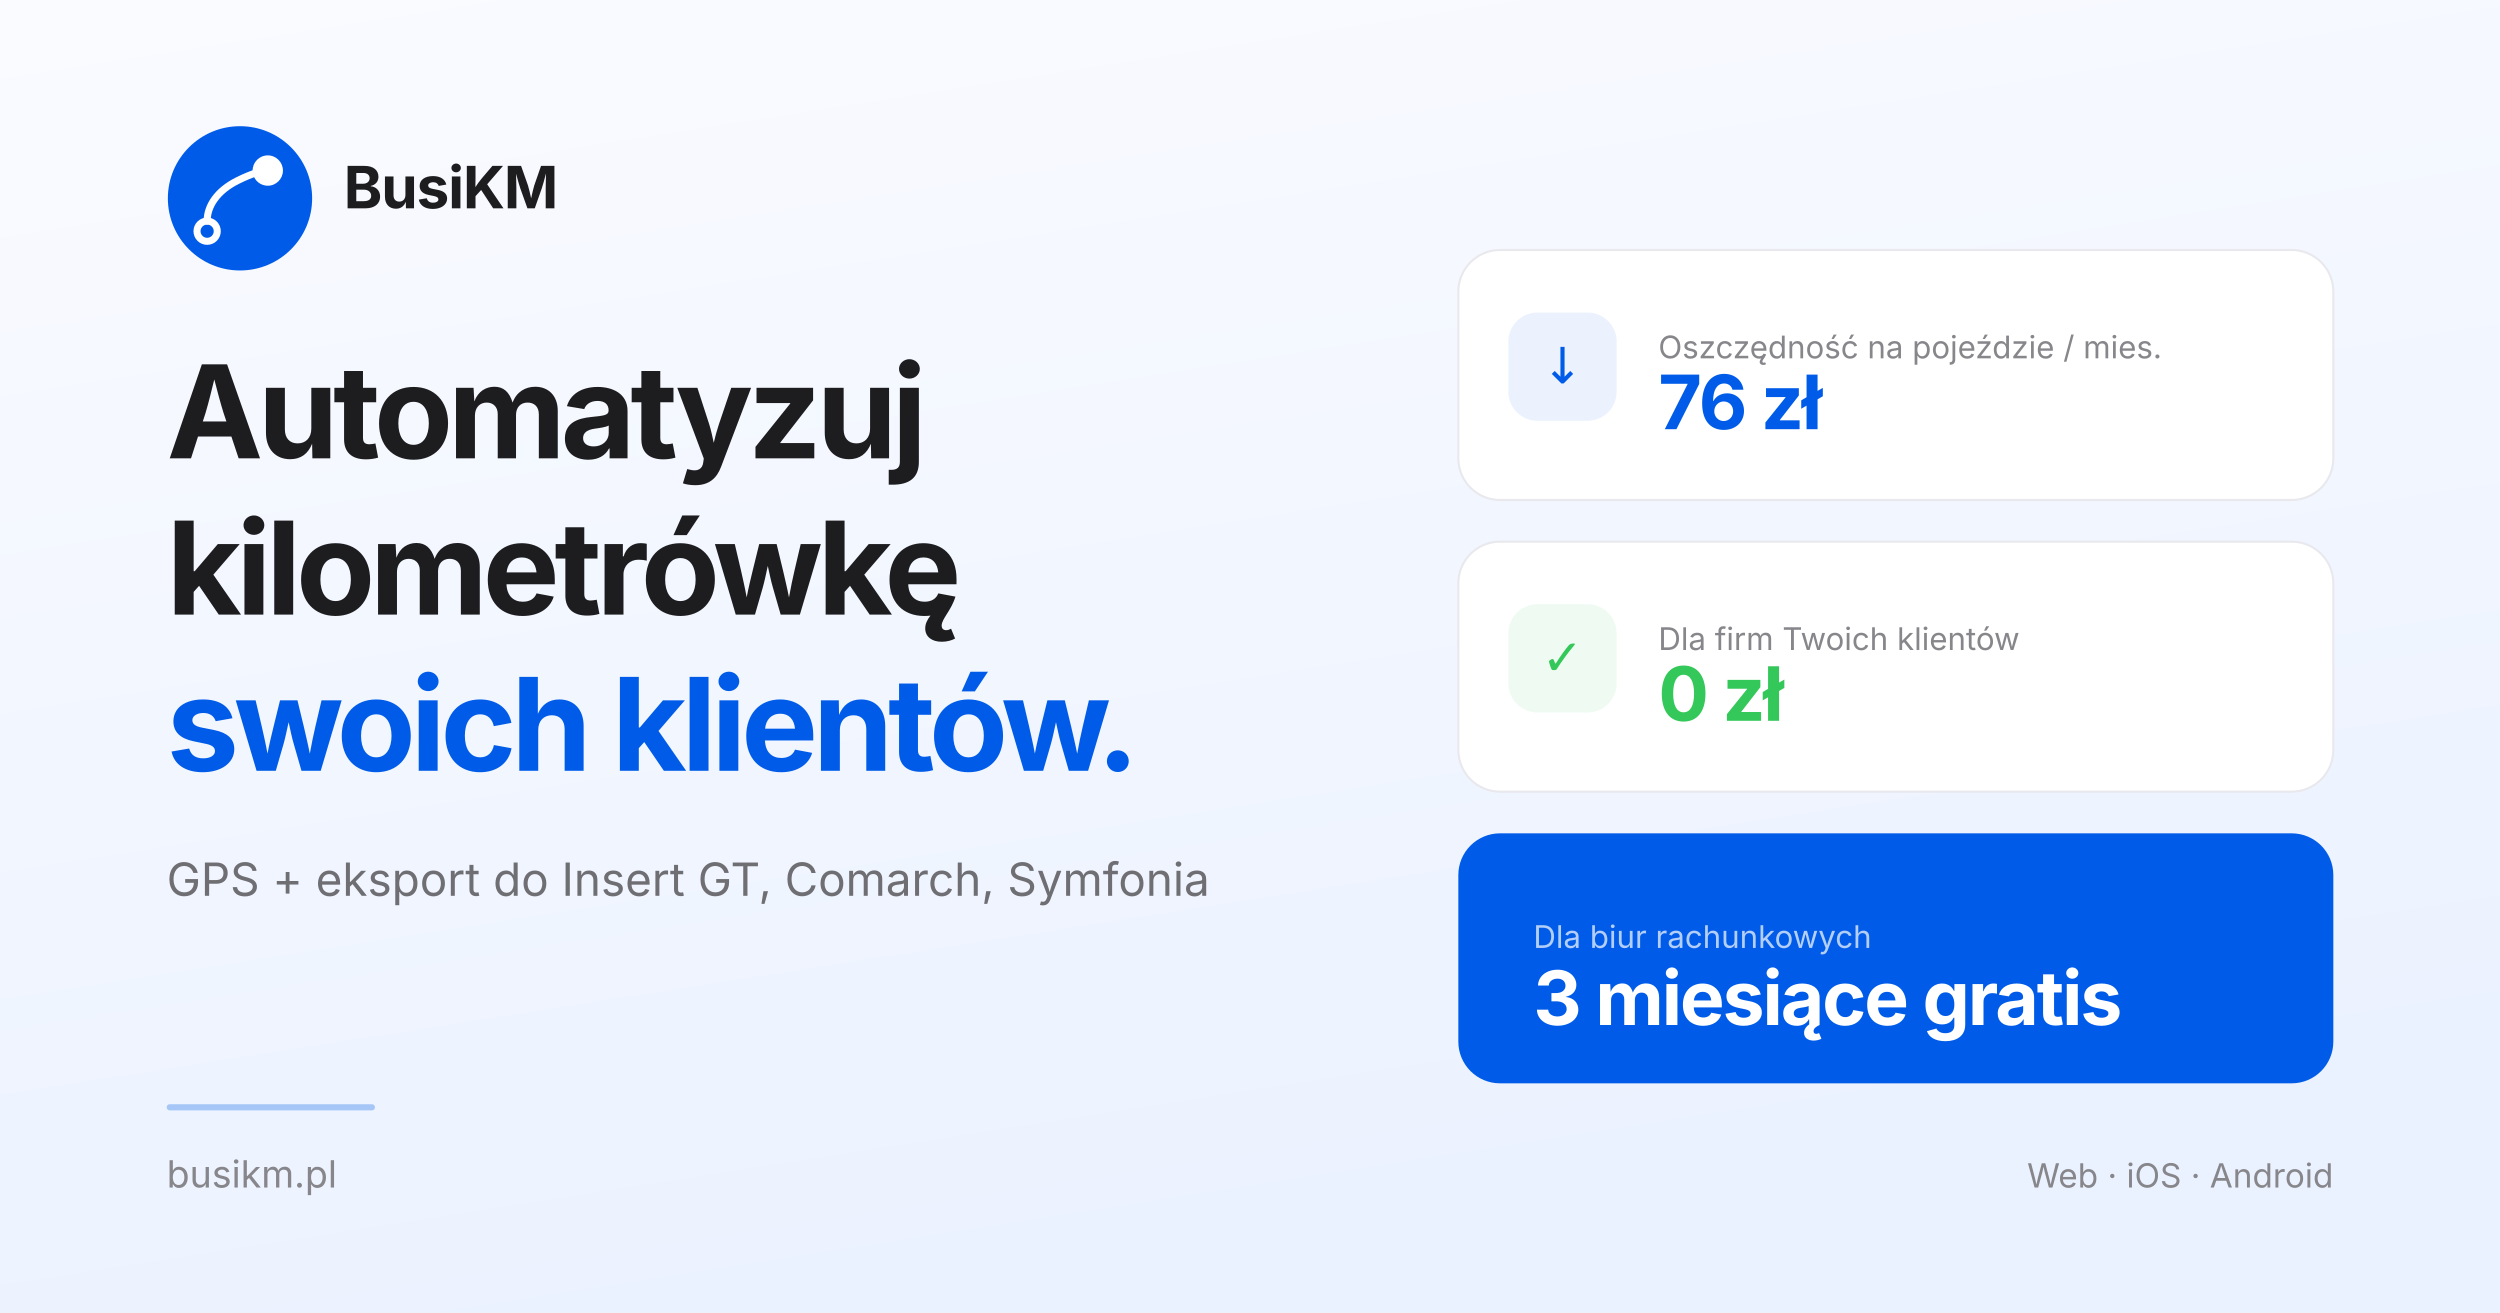
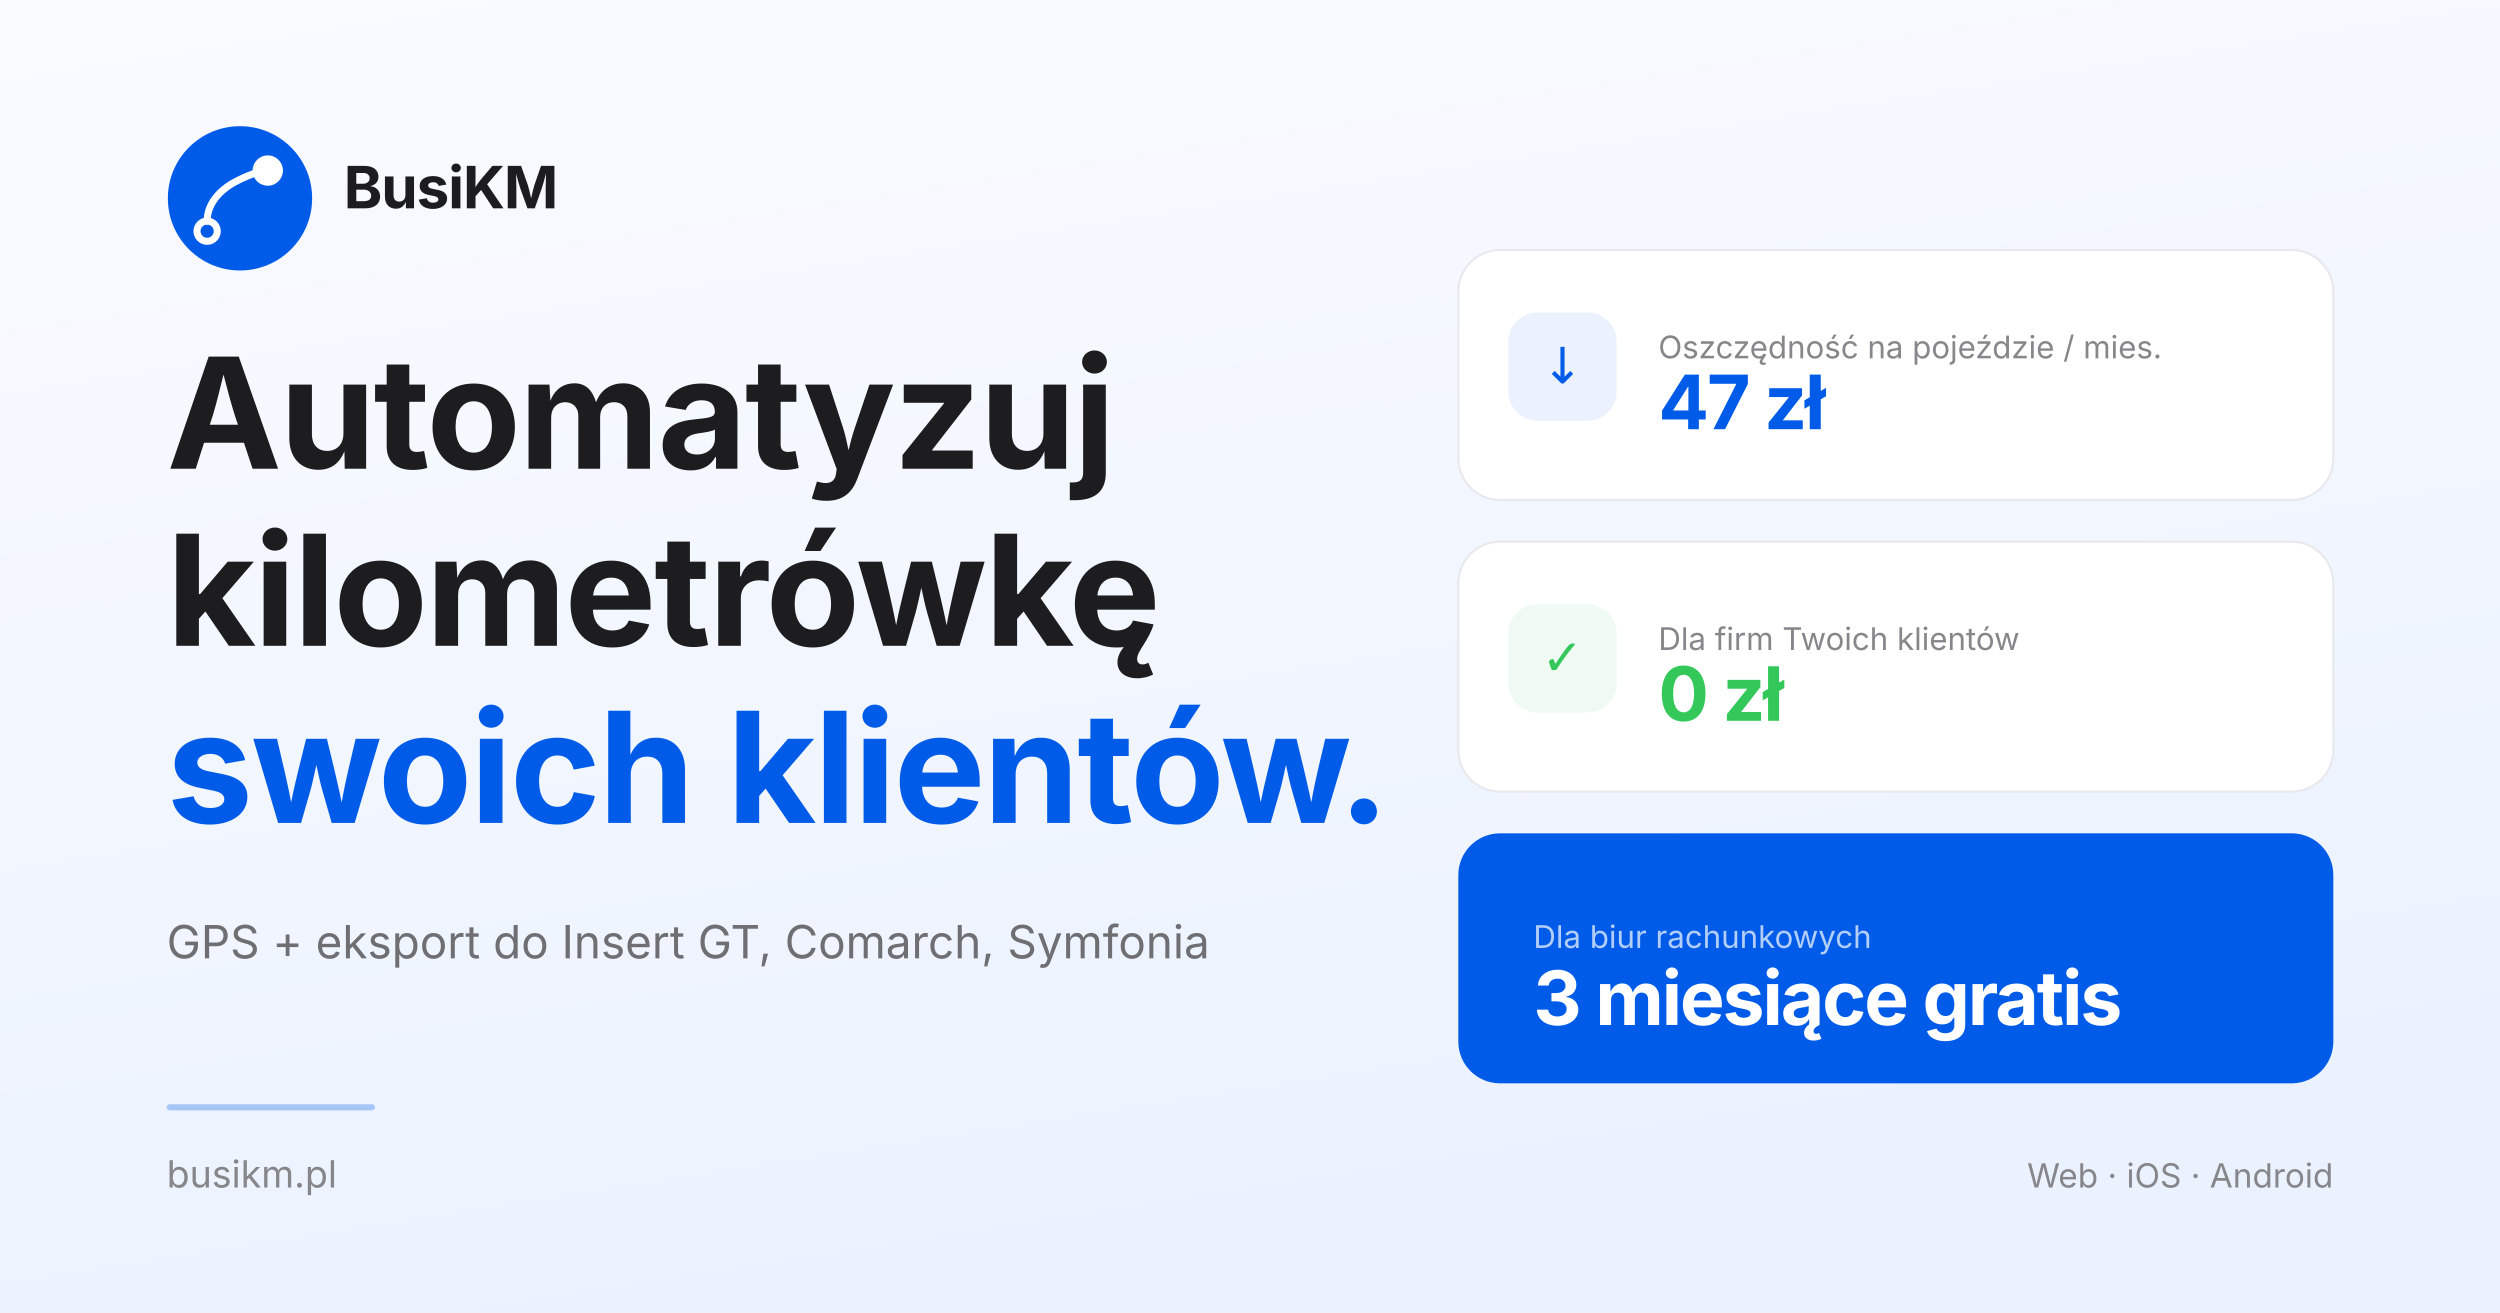
<svg xmlns="http://www.w3.org/2000/svg" width="1200" height="630" viewBox="0 0 1200 630">
  <defs>
    <linearGradient id="bg" x1="0" y1="0" x2="0.3" y2="1">
      <stop offset="0%" stop-color="#FAFBFF" />
      <stop offset="100%" stop-color="#EBF2FF" />
    </linearGradient>
  </defs>
  <rect width="1200" height="630" fill="url(#bg)" />
  <g transform="translate(80, 60) scale(2.2)">
    <circle cx="16" cy="16" r="15.74" fill="#005CE8" />
    <circle cx="8.83" cy="23.17" r="2.21" fill="none" stroke="#fff" stroke-width="1.54" />
    <path d="M8.83,20.96c0-3.31,2.21-6.62,6.62-8.82,3.31-1.65,5.51-2.21,6.62-2.21" fill="none" stroke="#fff" stroke-linecap="round" stroke-width="1.54" />
    <path d="M25.37,9.94c0,1.82-1.49,3.31-3.31,3.31-1.57,0-2.9-1.1-3.23-2.58-.05-.23-.08-.48-.08-.73,0-1.82,1.48-3.31,3.31-3.31s3.31,1.49,3.31,3.31Z" fill="#fff" />
  </g>
  <text x="165" y="100" font-family="system-ui, -apple-system, sans-serif" font-size="28" font-weight="700" fill="#1D1D1F" letter-spacing="-0.5">BusiKM</text>
-   <text x="80" y="220" font-family="system-ui, -apple-system, sans-serif" font-size="62" font-weight="700" fill="#1D1D1F" letter-spacing="-2.5">Automatyzuj</text>
-   <text x="80" y="295" font-family="system-ui, -apple-system, sans-serif" font-size="62" font-weight="700" fill="#1D1D1F" letter-spacing="-2.5">kilometrówkę</text>
-   <text x="80" y="370" font-family="system-ui, -apple-system, sans-serif" font-size="62" font-weight="700" fill="#005CE8" letter-spacing="-2.5">swoich klientów.</text>
-   <text x="80" y="430" font-family="system-ui, -apple-system, sans-serif" font-size="22" fill="#6E6E73">GPS + eksport do Insert GT, Comarch, Symfonia</text>
+   <text x="80" y="225" font-family="system-ui, -apple-system, sans-serif" font-size="74" font-weight="700" fill="#1D1D1F" letter-spacing="-1">Automatyzuj</text>
+   <text x="80" y="310" font-family="system-ui, -apple-system, sans-serif" font-size="74" font-weight="700" fill="#1D1D1F" letter-spacing="-1">kilometrówkę</text>
+   <text x="80" y="395" font-family="system-ui, -apple-system, sans-serif" font-size="74" font-weight="700" fill="#005CE8" letter-spacing="-1">swoich klientów.</text>
+   <text x="80" y="460" font-family="system-ui, -apple-system, sans-serif" font-size="22" fill="#6E6E73">GPS + eksport do Insert GT, Comarch, Symfonia</text>
  <text x="80" y="570" font-family="system-ui, -apple-system, sans-serif" font-size="18" fill="#86868B">busikm.pl</text>
  <rect x="80" y="530" width="100" height="3" rx="1.5" fill="#005CE8" opacity="0.3" />
  <text x="1120" y="570" text-anchor="end" font-family="system-ui, -apple-system, sans-serif" font-size="16" fill="#86868B">Web · iOS · Android</text>
  <g transform="translate(700, 120)">
    <rect width="420" height="120" rx="20" fill="white" stroke="#E8E8ED" stroke-width="1" />
    <rect x="24" y="30" width="52" height="52" rx="14" fill="#005CE8" opacity="0.08" />
    <text x="50" y="64" text-anchor="middle" font-family="system-ui" font-size="24" fill="#005CE8">↓</text>
    <text x="96" y="52" font-family="system-ui, -apple-system, sans-serif" font-size="15" fill="#86868B">Oszczędność na pojeździe / mies.</text>
-     <text x="96" y="86" font-family="system-ui, -apple-system, sans-serif" font-size="36" font-weight="700" fill="#005CE8" letter-spacing="-1">76 zł</text>
+     <text x="96" y="86" font-family="system-ui, -apple-system, sans-serif" font-size="36" font-weight="700" fill="#005CE8" letter-spacing="-1">47 zł</text>
    <g transform="translate(0, 140)">
      <rect width="420" height="120" rx="20" fill="white" stroke="#E8E8ED" stroke-width="1" />
      <rect x="24" y="30" width="52" height="52" rx="14" fill="#34C759" opacity="0.08" />
      <text x="50" y="64" text-anchor="middle" font-family="system-ui" font-size="24" fill="#34C759">✓</text>
      <text x="96" y="52" font-family="system-ui, -apple-system, sans-serif" font-size="15" fill="#86868B">Dla firm Twoich klientów</text>
      <text x="96" y="86" font-family="system-ui, -apple-system, sans-serif" font-size="36" font-weight="700" fill="#34C759" letter-spacing="-1">0 zł</text>
    </g>
    <g transform="translate(0, 280)">
      <rect width="420" height="120" rx="20" fill="#005CE8" />
      <text x="36" y="55" font-family="system-ui, -apple-system, sans-serif" font-size="15" fill="white" opacity="0.7">Dla biur rachunkowych</text>
      <text x="36" y="92" font-family="system-ui, -apple-system, sans-serif" font-size="36" font-weight="700" fill="white" letter-spacing="-1">3 miesiące gratis</text>
    </g>
  </g>
</svg>
